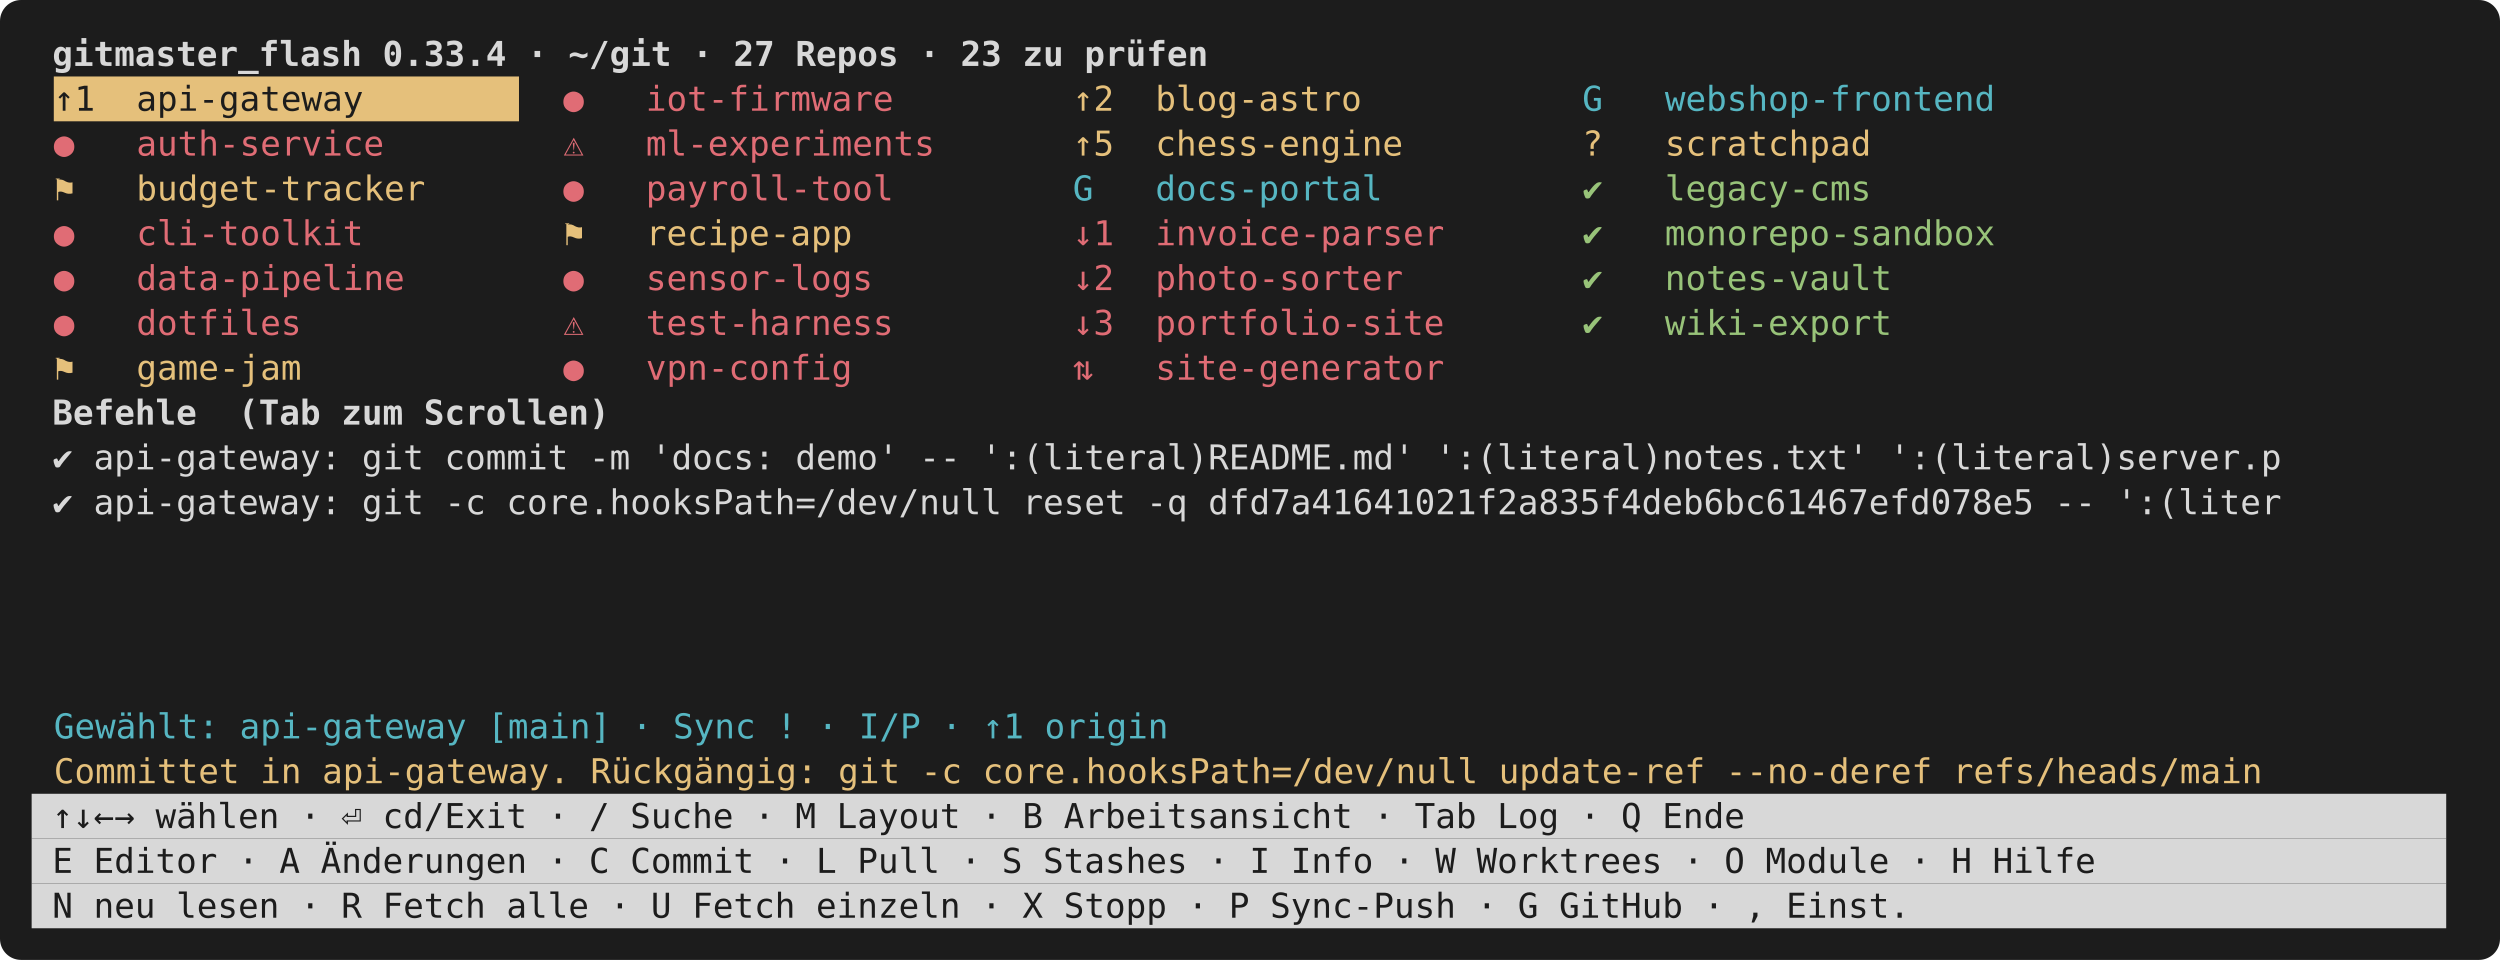
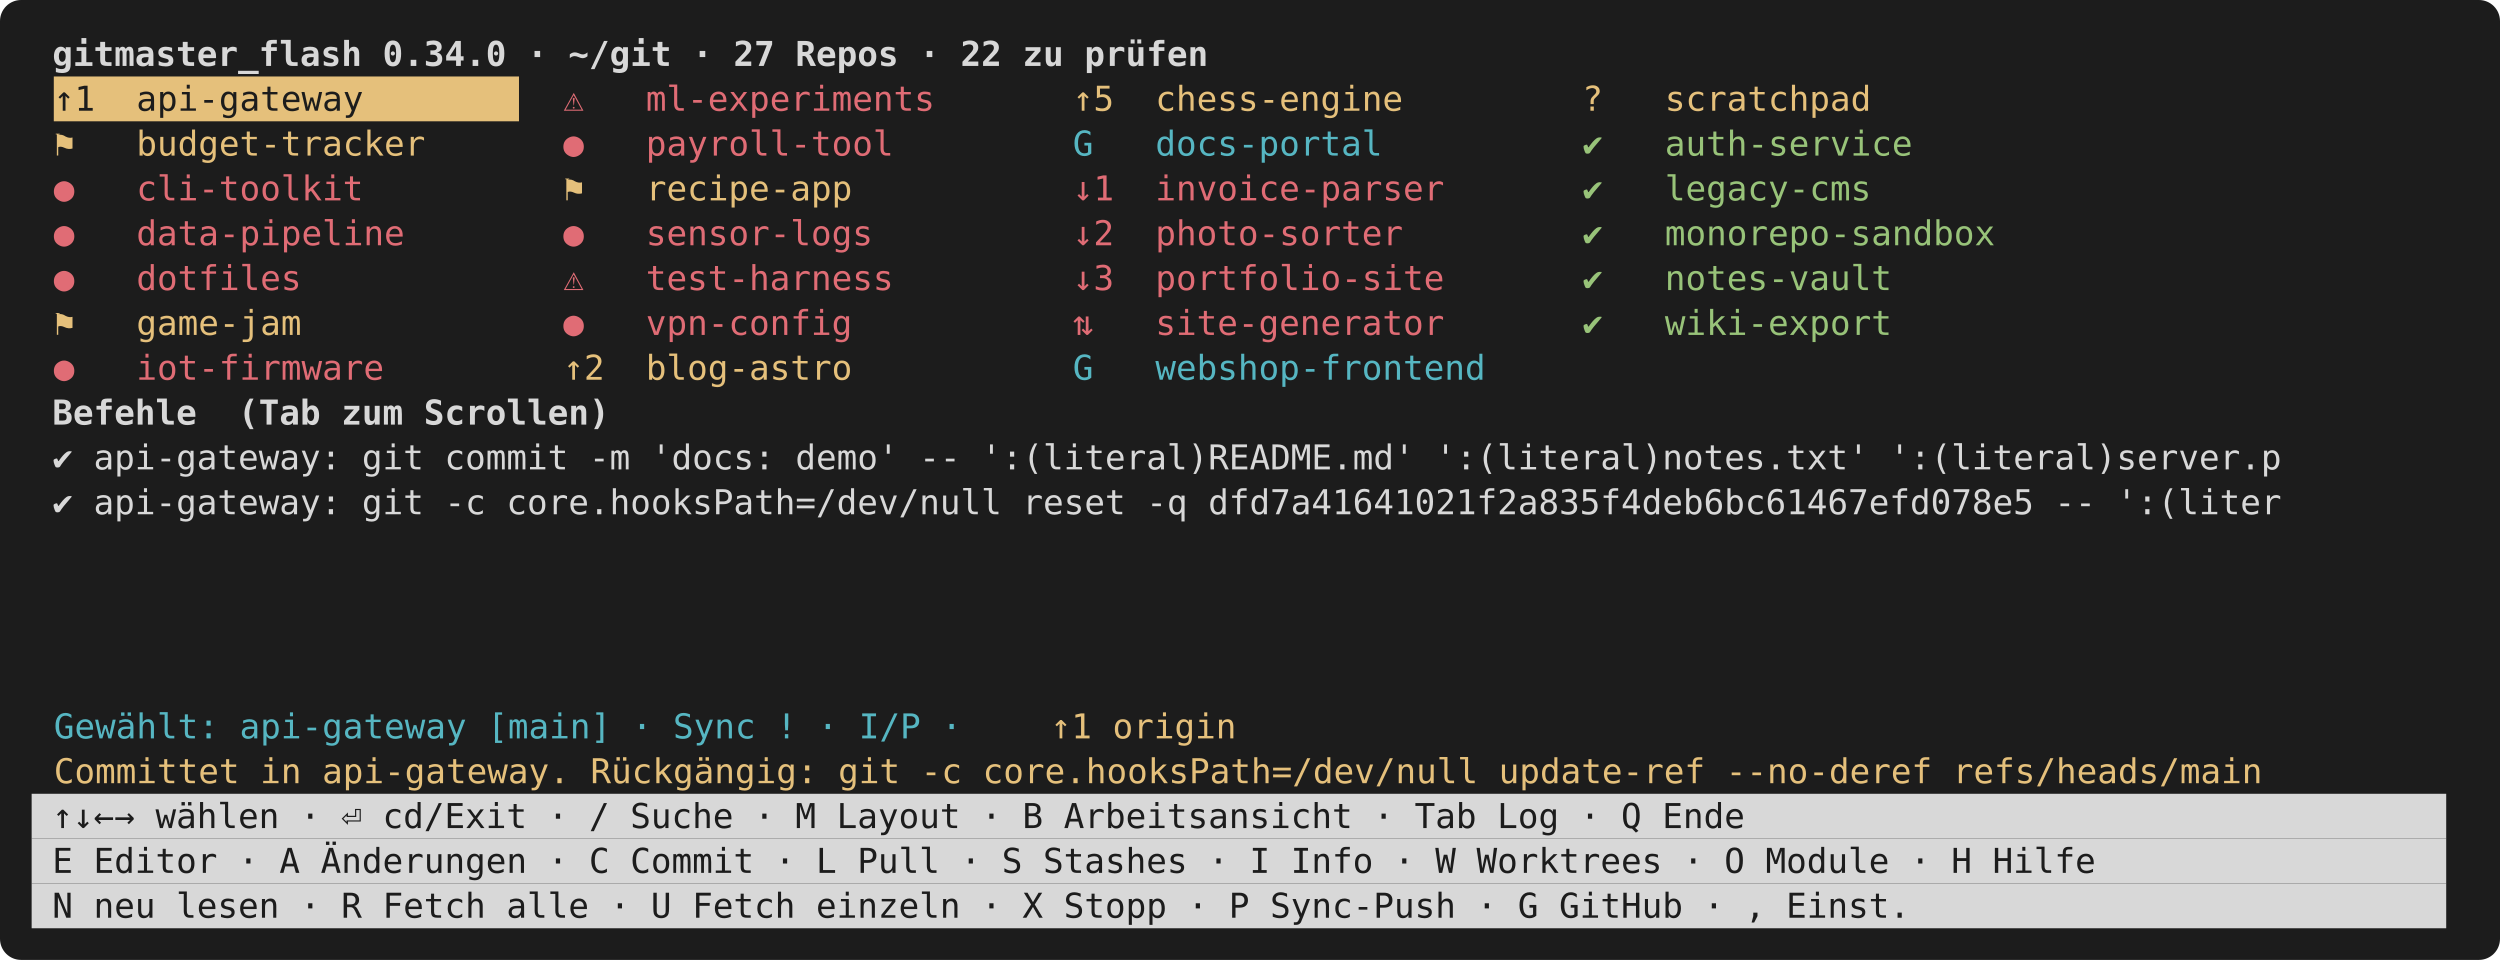
<svg xmlns="http://www.w3.org/2000/svg" viewBox="0 0 948 364" width="948" height="364" font-family="ui-monospace,SFMono-Regular,Menlo,Consolas,monospace" font-size="13">
  <rect width="948" height="364" rx="8" fill="#1c1c1c" />
-   <text x="12.0" y="25.0" fill="#d8d8d8" font-weight="bold" xml:space="preserve"> gitmaster_flash 0.33.4 · ~/git · 27 Repos · 23 zu prüfen                                                    </text>
+   <text x="12.0" y="25.0" fill="#d8d8d8" font-weight="bold" xml:space="preserve"> gitmaster_flash 0.34.0 · ~/git · 27 Repos · 22 zu prüfen                                                    </text>
  <rect x="20.4" y="29.0" width="176.4" height="17.0" fill="#e5c07b" />
  <text x="20.4" y="42.0" fill="#1c1c1c" xml:space="preserve">↑1  api-gateway      </text>
-   <text x="213.6" y="42.0" fill="#e06c75" xml:space="preserve">●   iot-firmware     </text>
-   <text x="406.8" y="42.0" fill="#e5c07b" xml:space="preserve">↑2  blog-astro       </text>
-   <text x="600.0" y="42.0" fill="#56b6c2" xml:space="preserve">G   webshop-frontend </text>
-   <text x="20.4" y="59.0" fill="#e06c75" xml:space="preserve">●   auth-service     </text>
-   <text x="213.6" y="59.0" fill="#e06c75" xml:space="preserve">⚠   ml-experiments   </text>
-   <text x="406.8" y="59.0" fill="#e5c07b" xml:space="preserve">↑5  chess-engine     </text>
-   <text x="600.0" y="59.0" fill="#e5c07b" xml:space="preserve">?   scratchpad       </text>
-   <text x="20.4" y="76.0" fill="#e5c07b" xml:space="preserve">⚑   budget-tracker   </text>
-   <text x="213.6" y="76.0" fill="#e06c75" xml:space="preserve">●   payroll-tool     </text>
-   <text x="406.8" y="76.0" fill="#56b6c2" xml:space="preserve">G   docs-portal      </text>
+   <text x="213.6" y="42.0" fill="#e06c75" xml:space="preserve">⚠   ml-experiments   </text>
+   <text x="406.8" y="42.0" fill="#e5c07b" xml:space="preserve">↑5  chess-engine     </text>
+   <text x="600.0" y="42.0" fill="#e5c07b" xml:space="preserve">?   scratchpad       </text>
+   <text x="20.4" y="59.0" fill="#e5c07b" xml:space="preserve">⚑   budget-tracker   </text>
+   <text x="213.6" y="59.0" fill="#e06c75" xml:space="preserve">●   payroll-tool     </text>
+   <text x="406.8" y="59.0" fill="#56b6c2" xml:space="preserve">G   docs-portal      </text>
+   <text x="600.0" y="59.0" fill="#98c379" xml:space="preserve">✔   auth-service     </text>
+   <text x="20.4" y="76.0" fill="#e06c75" xml:space="preserve">●   cli-toolkit      </text>
+   <text x="213.6" y="76.0" fill="#e5c07b" xml:space="preserve">⚑   recipe-app       </text>
+   <text x="406.8" y="76.0" fill="#e06c75" xml:space="preserve">↓1  invoice-parser   </text>
  <text x="600.0" y="76.0" fill="#98c379" xml:space="preserve">✔   legacy-cms       </text>
-   <text x="20.4" y="93.0" fill="#e06c75" xml:space="preserve">●   cli-toolkit      </text>
-   <text x="213.6" y="93.0" fill="#e5c07b" xml:space="preserve">⚑   recipe-app       </text>
-   <text x="406.8" y="93.0" fill="#e06c75" xml:space="preserve">↓1  invoice-parser   </text>
+   <text x="20.4" y="93.0" fill="#e06c75" xml:space="preserve">●   data-pipeline    </text>
+   <text x="213.6" y="93.0" fill="#e06c75" xml:space="preserve">●   sensor-logs      </text>
+   <text x="406.8" y="93.0" fill="#e06c75" xml:space="preserve">↓2  photo-sorter     </text>
  <text x="600.0" y="93.0" fill="#98c379" xml:space="preserve">✔   monorepo-sandbox </text>
-   <text x="20.4" y="110.0" fill="#e06c75" xml:space="preserve">●   data-pipeline    </text>
-   <text x="213.6" y="110.0" fill="#e06c75" xml:space="preserve">●   sensor-logs      </text>
-   <text x="406.8" y="110.0" fill="#e06c75" xml:space="preserve">↓2  photo-sorter     </text>
+   <text x="20.4" y="110.0" fill="#e06c75" xml:space="preserve">●   dotfiles         </text>
+   <text x="213.6" y="110.0" fill="#e06c75" xml:space="preserve">⚠   test-harness     </text>
+   <text x="406.8" y="110.0" fill="#e06c75" xml:space="preserve">↓3  portfolio-site   </text>
  <text x="600.0" y="110.0" fill="#98c379" xml:space="preserve">✔   notes-vault      </text>
-   <text x="20.4" y="127.0" fill="#e06c75" xml:space="preserve">●   dotfiles         </text>
-   <text x="213.6" y="127.0" fill="#e06c75" xml:space="preserve">⚠   test-harness     </text>
-   <text x="406.8" y="127.0" fill="#e06c75" xml:space="preserve">↓3  portfolio-site   </text>
+   <text x="20.4" y="127.0" fill="#e5c07b" xml:space="preserve">⚑   game-jam         </text>
+   <text x="213.6" y="127.0" fill="#e06c75" xml:space="preserve">●   vpn-config       </text>
+   <text x="406.8" y="127.0" fill="#e06c75" xml:space="preserve">⇅   site-generator   </text>
  <text x="600.0" y="127.0" fill="#98c379" xml:space="preserve">✔   wiki-export      </text>
-   <text x="20.4" y="144.0" fill="#e5c07b" xml:space="preserve">⚑   game-jam         </text>
-   <text x="213.6" y="144.0" fill="#e06c75" xml:space="preserve">●   vpn-config       </text>
-   <text x="406.8" y="144.0" fill="#e06c75" xml:space="preserve">⇅   site-generator   </text>
+   <text x="20.4" y="144.0" fill="#e06c75" xml:space="preserve">●   iot-firmware     </text>
+   <text x="213.6" y="144.0" fill="#e5c07b" xml:space="preserve">↑2  blog-astro       </text>
+   <text x="406.8" y="144.0" fill="#56b6c2" xml:space="preserve">G   webshop-frontend </text>
  <text x="12.0" y="161.0" fill="#d8d8d8" font-weight="bold" xml:space="preserve"> Befehle  (Tab zum Scrollen)</text>
  <text x="12.0" y="178.0" fill="#d8d8d8" xml:space="preserve"> ✔ api-gateway: git commit -m 'docs: demo' -- ':(literal)README.md' ':(literal)notes.txt' ':(literal)server.p </text>
  <text x="12.0" y="195.0" fill="#d8d8d8" xml:space="preserve"> ✔ api-gateway: git -c core.hooksPath=/dev/null reset -q dfd7a41641021f2a835f4deb6bc61467efd078e5 -- ':(liter </text>
-   <text x="20.4" y="280.0" fill="#56b6c2" xml:space="preserve">Gewählt: api-gateway [main] · Sync ! · I/P · ↑1 origin</text>
+   <text x="20.4" y="280.0" fill="#56b6c2" xml:space="preserve">Gewählt: api-gateway [main] · Sync ! · I/P · </text>
+   <text x="398.4" y="280.0" fill="#e5c07b" xml:space="preserve">↑1 origin</text>
  <text x="20.4" y="297.0" fill="#e5c07b" xml:space="preserve">Committet in api-gateway. Rückgängig: git -c core.hooksPath=/dev/null update-ref --no-deref refs/heads/main </text>
  <rect x="12.0" y="301.0" width="915.6" height="17.0" fill="#d8d8d8" />
  <text x="12.0" y="314.0" fill="#1c1c1c" xml:space="preserve"> ↑↓←→ wählen · ⏎ cd/Exit · / Suche · M Layout · B Arbeitsansicht · Tab Log · Q Ende                          </text>
  <rect x="12.0" y="318.0" width="915.6" height="17.0" fill="#d8d8d8" />
  <text x="12.0" y="331.0" fill="#1c1c1c" xml:space="preserve"> E Editor · A Änderungen · C Commit · L Pull · S Stashes · I Info · W Worktrees · O Module · H Hilfe         </text>
  <rect x="12.0" y="335.0" width="915.6" height="17.0" fill="#d8d8d8" />
  <text x="12.0" y="348.0" fill="#1c1c1c" xml:space="preserve"> N neu lesen · R Fetch alle · U Fetch einzeln · X Stopp · P Sync-Push · G GitHub · , Einst.                  </text>
</svg>
